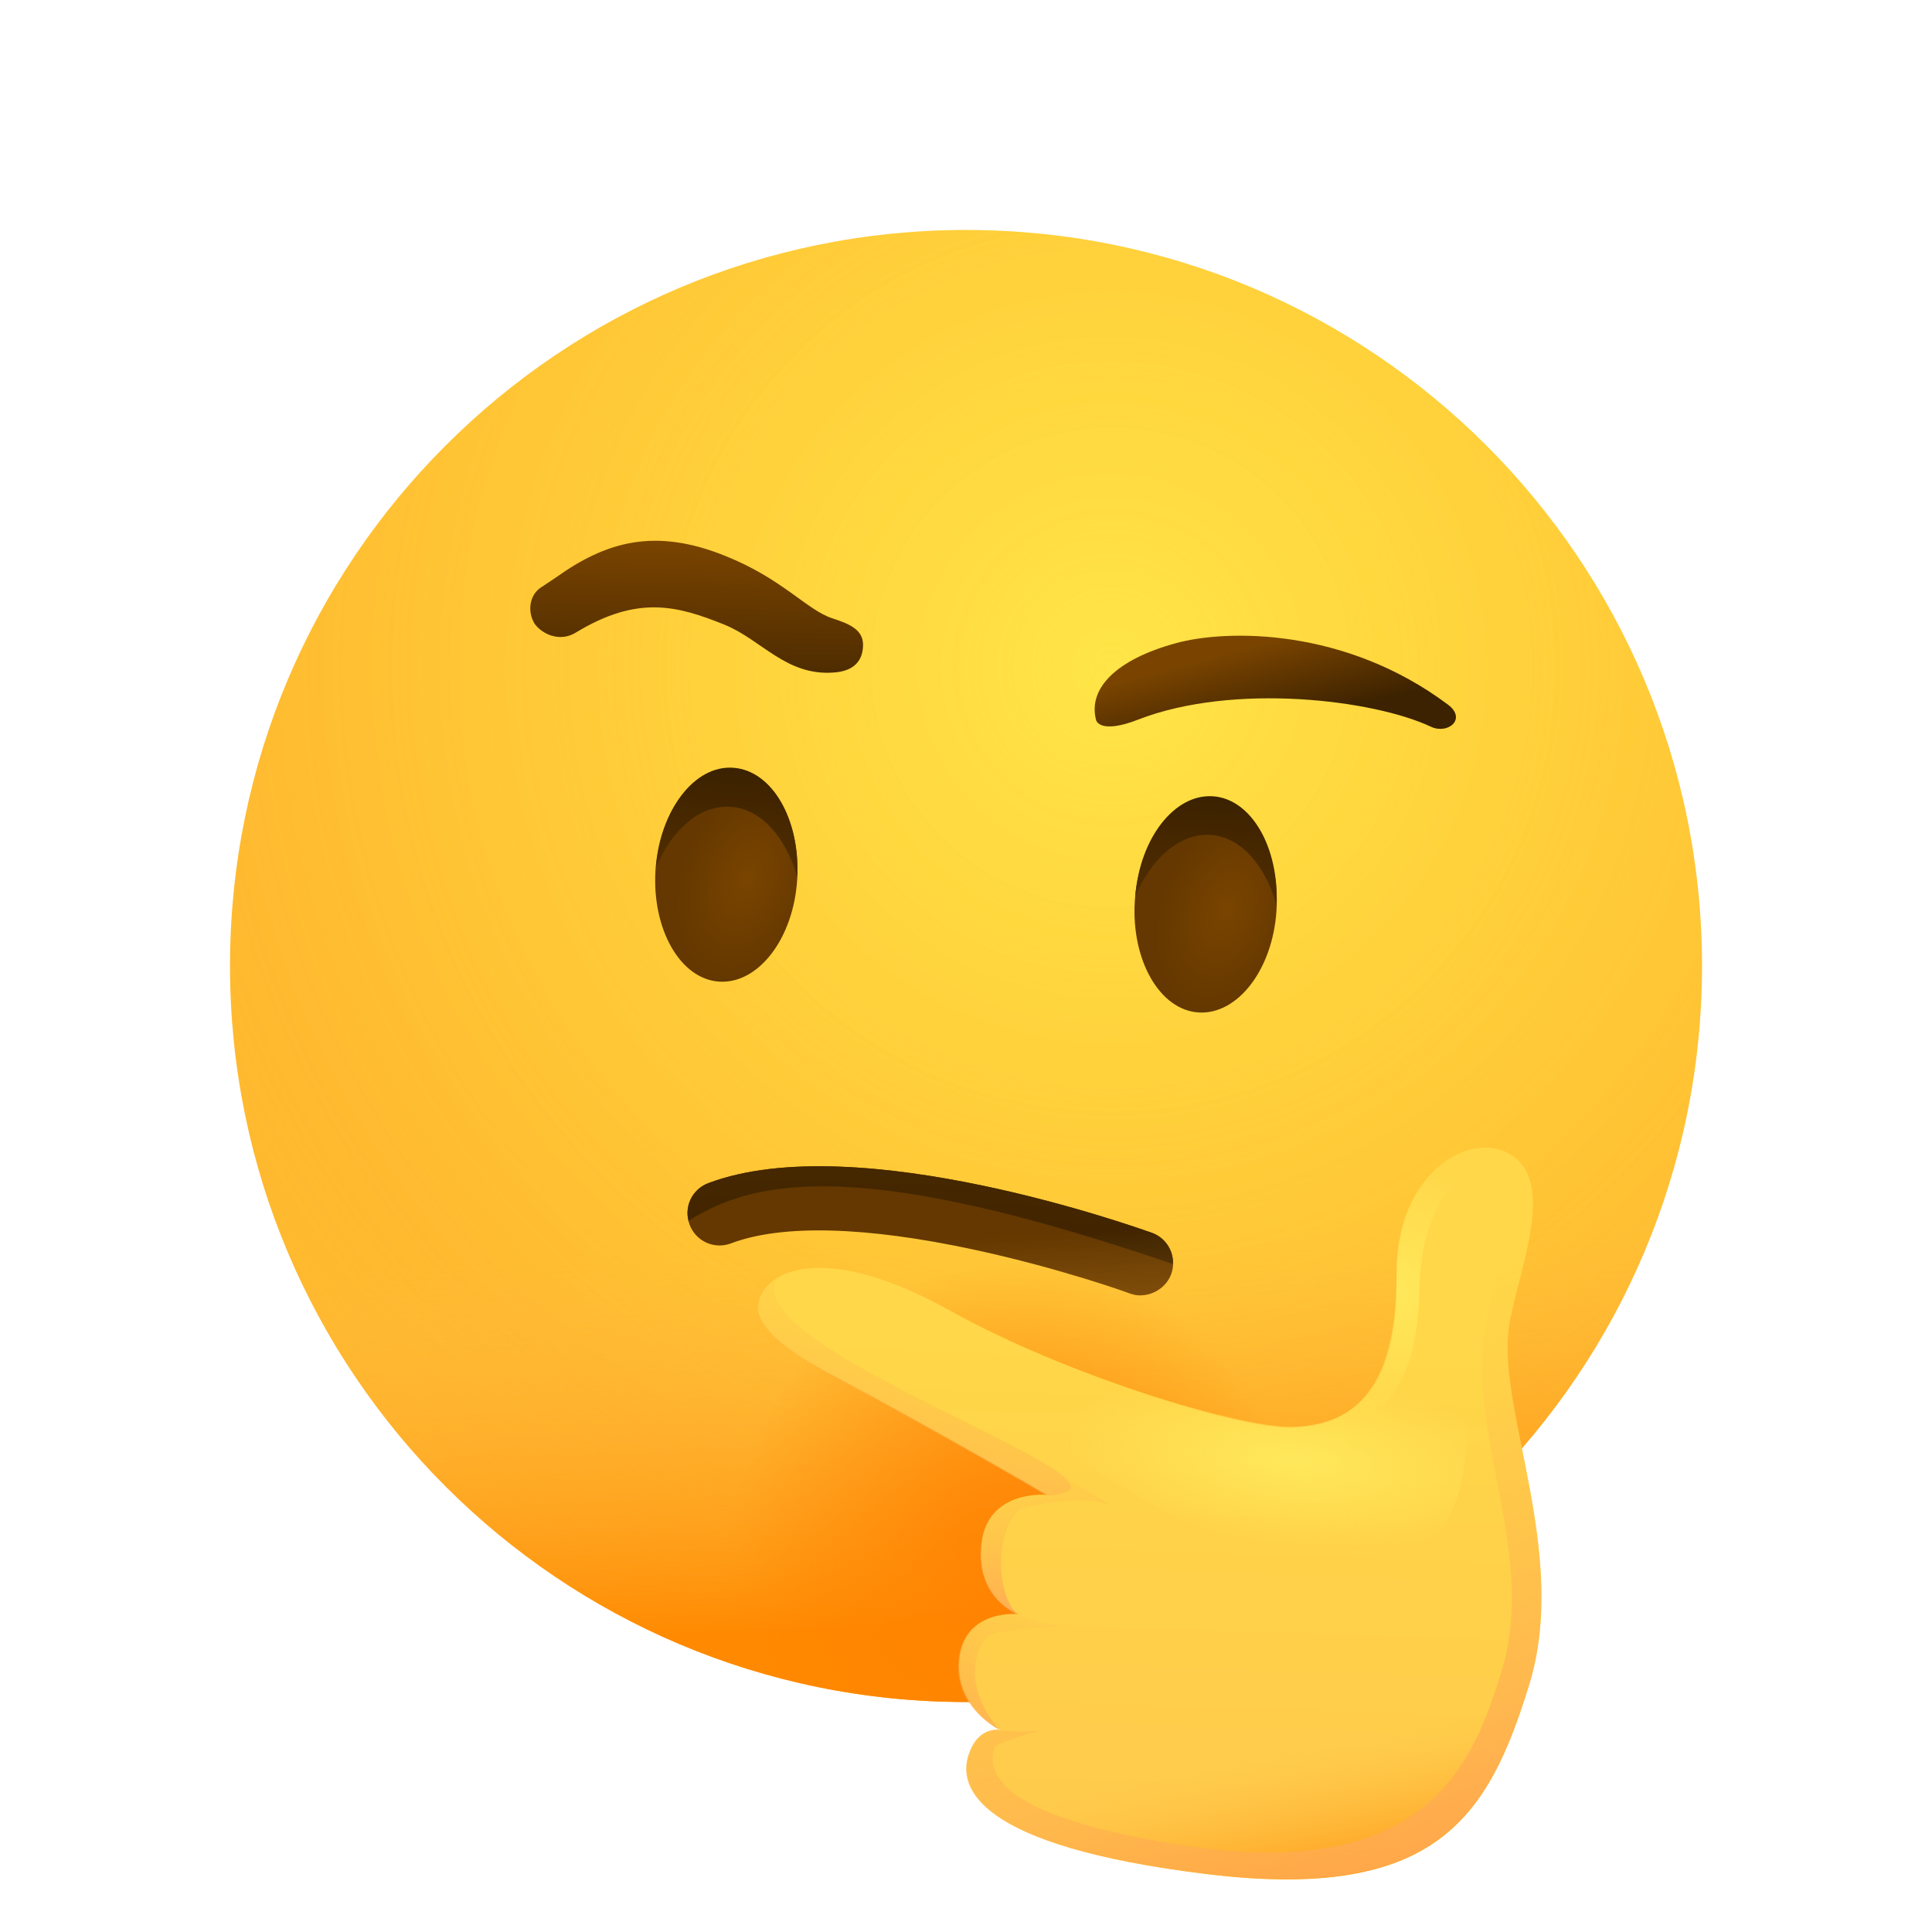
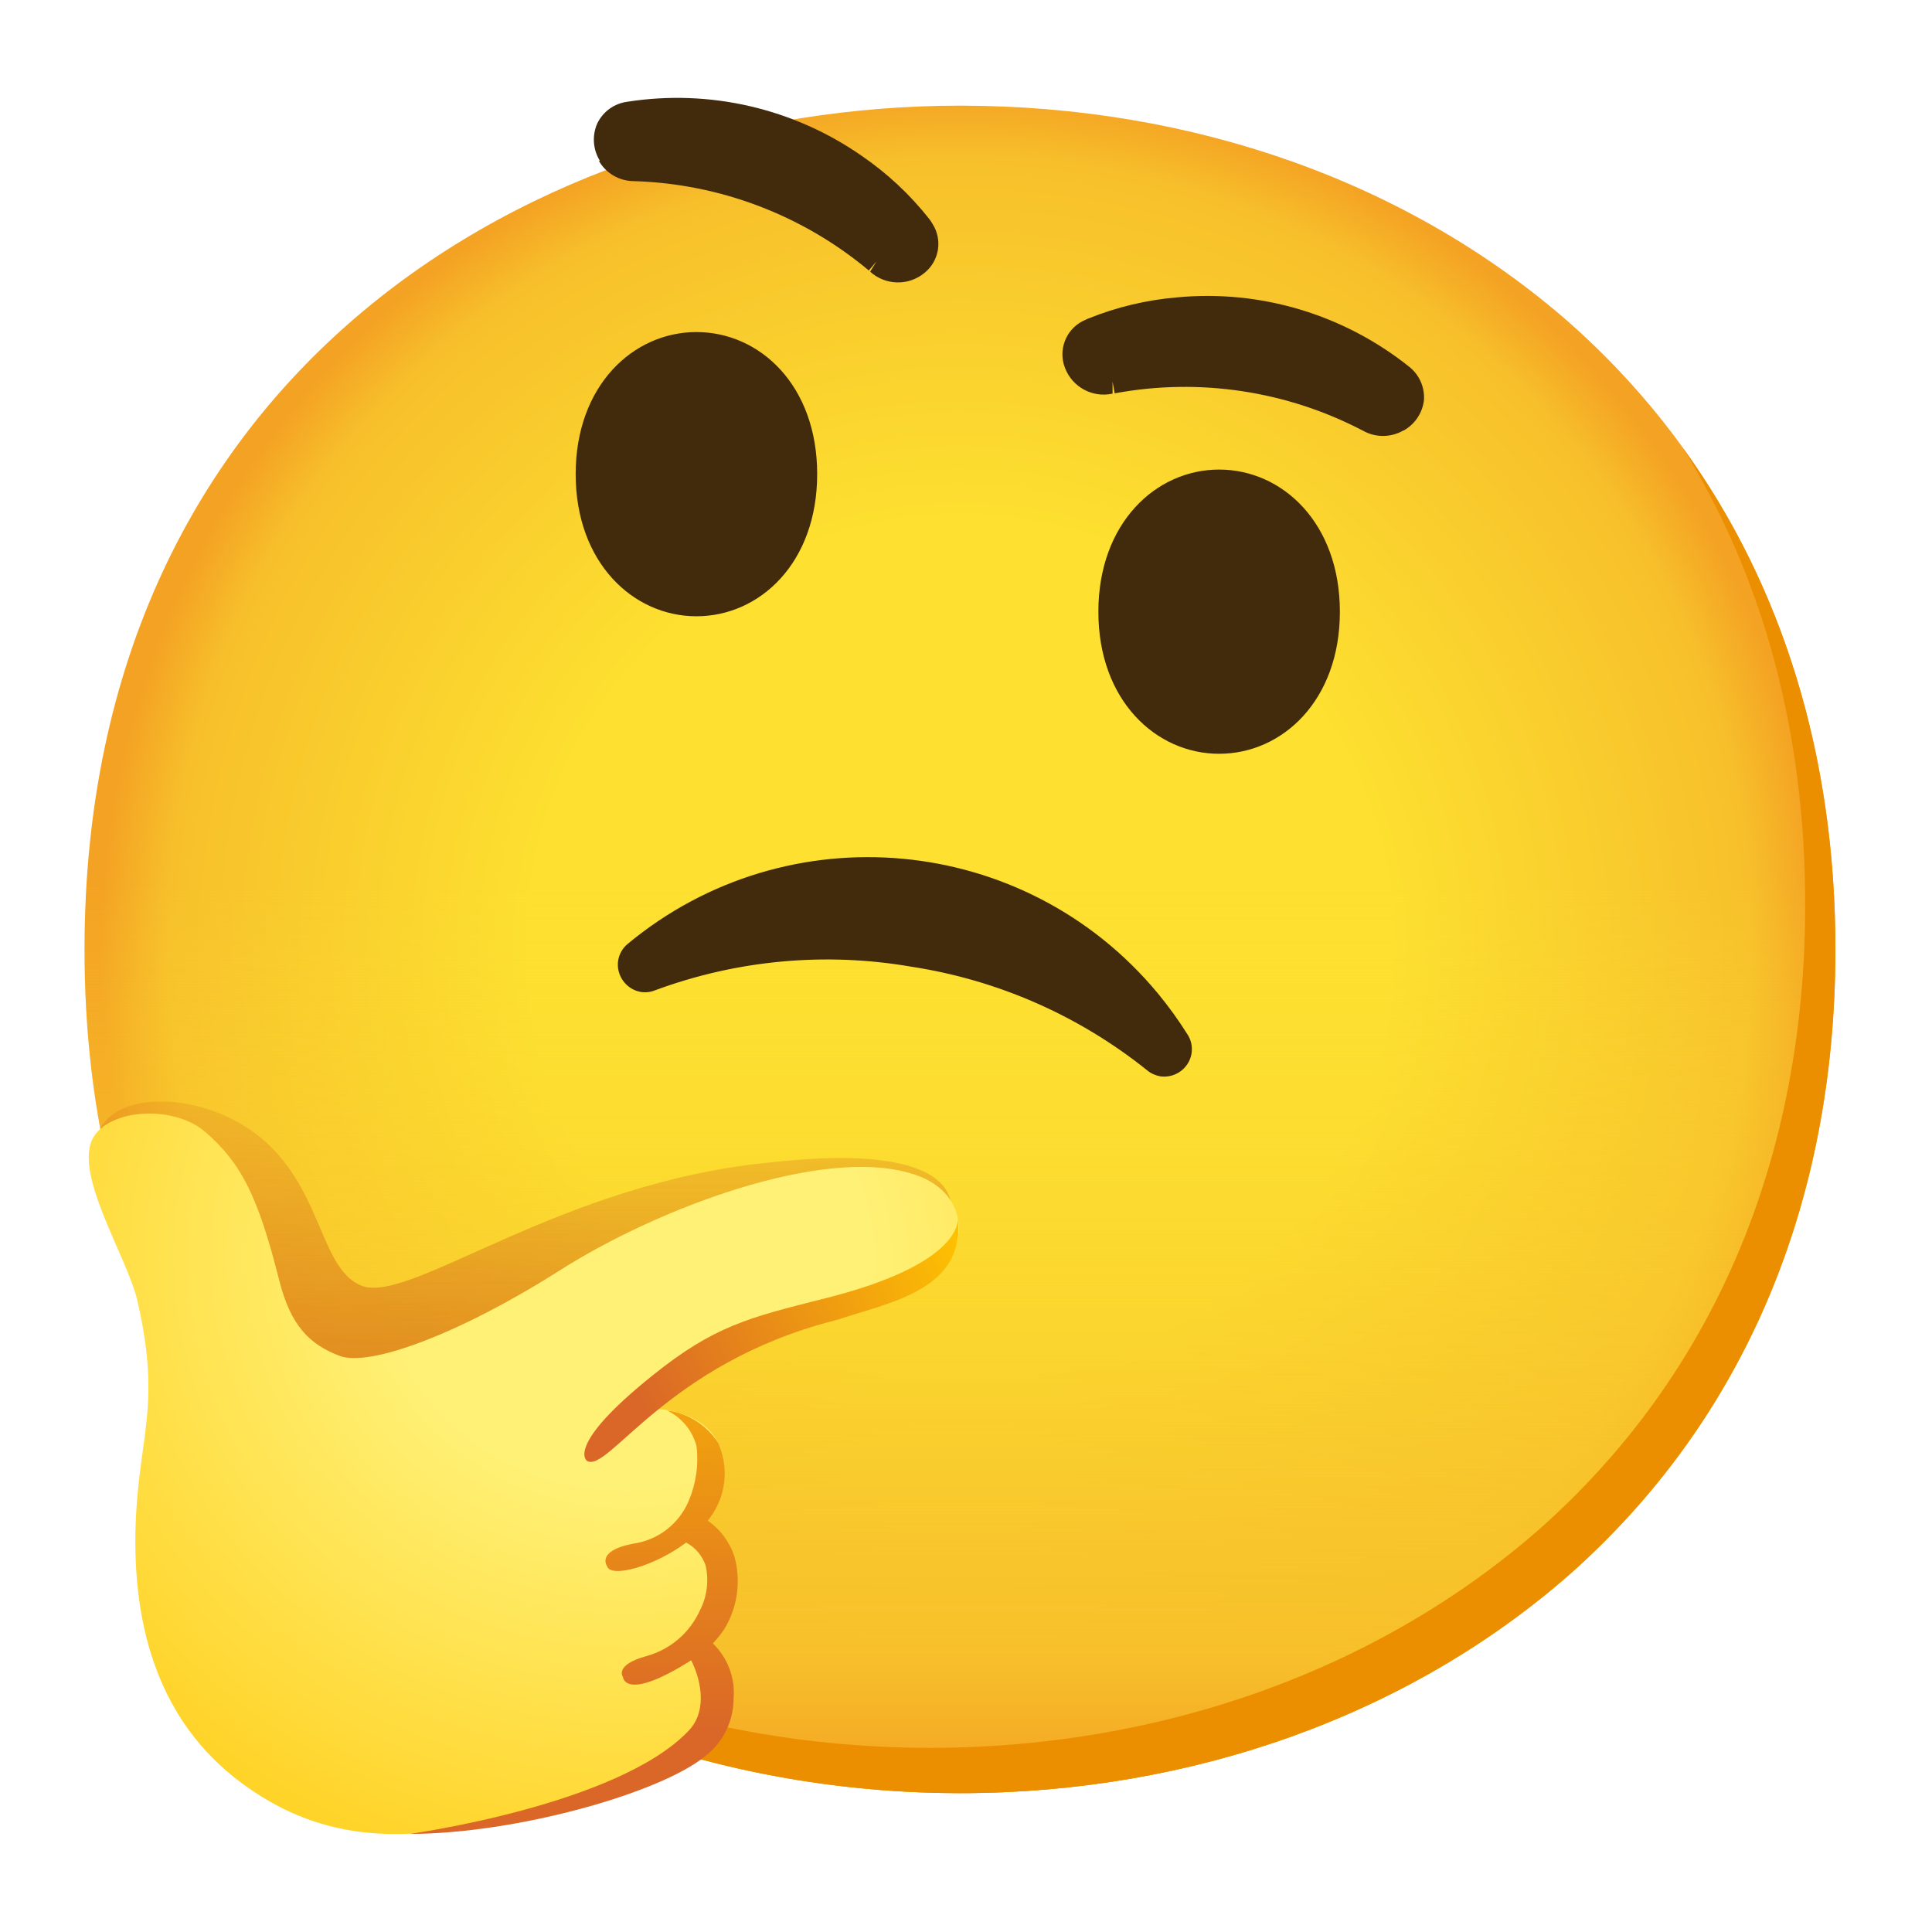
- <svg xmlns="http://www.w3.org/2000/svg" width="80" height="80" fill="none">
-   <path d="M40 70.476c16.831 0 30.476-13.645 30.476-30.476S56.831 9.524 40 9.524 9.524 23.169 9.524 40 23.169 70.476 40 70.476z" fill="url(#prefix__paint0_radial)" />
-   <path opacity=".5" d="M40 70.476c16.831 0 30.476-13.645 30.476-30.476S56.831 9.524 40 9.524 9.524 23.169 9.524 40 23.169 70.476 40 70.476z" fill="url(#prefix__paint1_radial)" />
-   <path d="M46.99 37.314c-.152 2.438 1.029 4.515 2.648 4.61 1.619.095 3.066-1.79 3.219-4.229.152-2.438-1.029-4.514-2.648-4.61-1.619-.114-3.067 1.791-3.219 4.23z" fill="url(#prefix__paint2_radial)" />
-   <path d="M50.114 34.571c-1.257-.076-2.419.953-3.104 2.534.19-2.4 1.619-4.229 3.2-4.134 1.6.096 2.762 2.115 2.647 4.515-.457-1.658-1.485-2.839-2.743-2.915z" fill="url(#prefix__paint3_linear)" />
-   <path d="M27.143 36.038c-.153 2.438 1.028 4.514 2.647 4.61 1.62.095 3.067-1.79 3.22-4.229.152-2.438-1.03-4.514-2.648-4.61-1.62-.095-3.067 1.79-3.22 4.229z" fill="url(#prefix__paint4_radial)" />
-   <path d="M30.248 33.41c1.257.076 2.286 1.238 2.762 2.895.114-2.4-1.048-4.4-2.648-4.514-1.6-.115-3.01 1.733-3.2 4.133.667-1.581 1.829-2.61 3.086-2.514z" fill="url(#prefix__paint5_linear)" />
-   <path d="M34.457 25.6c-1.047-.343-2.038-1.619-4.4-2.571-2.952-1.2-4.971-.59-7.028.876-.19.133-.4.266-.629.419-.438.285-.571.914-.305 1.428.153.324.934.934 1.753.439 2.571-1.562 4.21-1.105 6.152-.324 1.543.628 2.552 2.133 4.533 1.98.8-.056 1.162-.457 1.2-1.047.058-.705-.514-.952-1.276-1.2z" fill="url(#prefix__paint6_linear)" />
-   <path d="M47.162 53.638c-.133 0-.247-.038-.38-.076-.02-.02-2.896-1.048-6.42-1.81-4.495-.971-7.98-1.066-10.095-.266a1.325 1.325 0 01-1.714-.781 1.325 1.325 0 01.78-1.715c6.172-2.324 17.867 1.886 18.363 2.057a1.343 1.343 0 01.8 1.715c-.21.552-.762.895-1.334.876z" fill="#643800" />
-   <path d="M48.571 52.343a1.316 1.316 0 00-.876-1.296c-.495-.17-12.19-4.38-18.362-2.057-.647.248-.99.915-.819 1.562 2.857-1.828 7.429-2.533 20.057 1.79z" fill="url(#prefix__paint7_linear)" />
-   <path d="M40 70.476c16.831 0 30.476-13.645 30.476-30.476S56.831 9.524 40 9.524 9.524 23.169 9.524 40 23.169 70.476 40 70.476z" fill="url(#prefix__paint8_linear)" />
-   <path d="M45.39 29.829c-.361-1.334.858-2.534 3.315-3.2 2.095-.572 6.99-.648 11.257 2.552.781.59 0 1.238-.705.914-2.38-1.123-8.171-1.828-12.114-.304-1.6.628-1.752.038-1.752.038z" fill="url(#prefix__paint9_linear)" />
-   <path d="M40 70.476c16.831 0 30.476-13.645 30.476-30.476S56.831 9.524 40 9.524 9.524 23.169 9.524 40 23.169 70.476 40 70.476z" fill="url(#prefix__paint10_radial)" />
-   <path d="M62.495 47.772c2.057 1.162.286 5.047-.019 7.219-.476 3.41 2.514 9.39.838 14.8-1.676 5.41-3.81 8.971-13.352 7.81-9.543-1.163-10.286-3.6-9.848-4.934.4-1.238 1.315-1.029 1.315-1.029s-1.943-.952-1.696-2.99c.248-2.038 2.438-1.81 2.438-1.81s-1.79-.666-1.523-2.933c.266-2.267 2.723-2 2.723-2s-4.19-2.457-9.01-5.029c-3.409-1.81-3.2-2.819-2.666-3.542.534-.724 2.705-1.81 7.638.933 4.934 2.743 12 4.857 14.172 4.819 2.171-.057 4.4-1.143 4.362-6.324-.057-4.19 2.952-5.943 4.628-4.99z" fill="url(#prefix__paint11_linear)" />
-   <path d="M43.334 61.924s-4.191-2.457-9.01-5.029c-3.41-1.81-3.2-2.819-2.667-3.543.096-.133.267-.285.496-.38-1.677 2.952 16.609 8.723 11.18 8.952z" fill="url(#prefix__paint12_linear)" />
-   <path d="M53.467 59.086c2.171-.057 4.4-1.143 4.362-6.324-.038-4.21 2.99-5.943 4.648-5.01.133.077.247.153.342.248-2.552-.095-3.98 2.229-4.038 5.276-.057 3.01-.8 6.838-6.095 5.772.305.038.572.057.781.038z" fill="url(#prefix__paint13_radial)" />
-   <path d="M39.695 68.819c3.124.971 5.886 3.181 9.848 3.714 3.505.477 9.905-.323 14.057-3.962-.076.4-.171.8-.285 1.22-1.677 5.409-3.81 8.97-13.353 7.809-9.543-1.162-10.286-3.6-9.848-4.933.4-1.238 1.315-1.029 1.315-1.029s-1.848-.914-1.734-2.819z" fill="url(#prefix__paint14_linear)" />
-   <path d="M31.619 53.429c.02-.02.038-.038.038-.057.533-.724 2.705-1.81 7.638.933 4.933 2.743 12 4.857 14.172 4.819 2.171-.057 4.4-1.143 4.361-6.324 0-1.295.267-2.343.705-3.162 1.105-.114 1.962.495 2.057 2.857.267 6.286 1.181 12.515-4.476 12.229-10.324-.533-14.171-8.629-24.495-11.295z" fill="url(#prefix__paint15_radial)" />
-   <path d="M42.134 66.838s.952.381 1.866.534c-.59-.038-1.885.114-2.685.228a.862.862 0 00-.629.42c-1.01 1.809.705 3.618.705 3.618s-1.943-.952-1.695-2.99c.247-2.02 2.438-1.81 2.438-1.81z" fill="url(#prefix__paint16_linear)" />
-   <path d="M40.096 72.667c.324-1.01 1.01-1.048 1.238-1.048l.076.02s.838.133 1.752 0c-.704.17-1.562.456-1.962.666-.61 1.676 1.696 3.18 7.848 4.114 10.171 1.562 11.981-3.58 13.086-7.085 1.619-5.067-1.543-9.943-.572-14.667.42-2.038 1.296-5.2 1.086-6.8 1.81 1.276.152 5.01-.171 7.105-.515 3.257 2.514 9.39.838 14.8-1.676 5.41-3.81 8.971-13.353 7.81C40.4 76.437 39.658 74 40.096 72.666z" fill="url(#prefix__paint17_linear)" />
-   <path d="M43.182 71.638h-.038c.057-.019.133-.038.19-.057l-.152.057z" fill="url(#prefix__paint18_linear)" />
-   <path d="M42.553 61.962c.057-.019.133-.019.19-.019H43.353s-.172-.095-.495-.286c.4-.476.61-.933.61-.933L46 62.343c-.952-.438-2.857-.095-3.752.114-1.18 1.143-.914 3.753-.095 4.4 0 0-1.79-.666-1.524-2.933.152-1.429 1.181-1.848 1.924-1.962z" fill="url(#prefix__paint19_linear)" />
-   <defs>
-     <linearGradient id="prefix__paint3_linear" x1="50.251" y1="33.048" x2="49.985" y2="37.175" gradientUnits="userSpaceOnUse">
-       <stop offset=".001" stop-color="#3C2200" />
-       <stop offset="1" stop-color="#512D00" />
-     </linearGradient>
-     <linearGradient id="prefix__paint5_linear" x1="30.371" y1="31.878" x2="30.105" y2="36.005" gradientUnits="userSpaceOnUse">
-       <stop offset=".001" stop-color="#3C2200" />
-       <stop offset="1" stop-color="#512D00" />
-     </linearGradient>
-     <linearGradient id="prefix__paint6_linear" x1="28.758" y1="30.025" x2="28.948" y2="22.406" gradientUnits="userSpaceOnUse">
-       <stop offset=".001" stop-color="#3C2200" />
-       <stop offset="1" stop-color="#7A4400" />
-     </linearGradient>
-     <linearGradient id="prefix__paint7_linear" x1="38.409" y1="54.602" x2="38.833" y2="41.143" gradientUnits="userSpaceOnUse">
-       <stop offset=".001" stop-color="#3C2200" />
-       <stop offset="1" stop-color="#512D00" />
-     </linearGradient>
-     <linearGradient id="prefix__paint8_linear" x1="39.78" y1="35.727" x2="41.399" y2="67.156" gradientUnits="userSpaceOnUse">
-       <stop offset=".494" stop-color="#FFBC47" stop-opacity="0" />
-       <stop offset="1" stop-color="#FF8900" />
-     </linearGradient>
-     <linearGradient id="prefix__paint9_linear" x1="52.953" y1="30.155" x2="52.016" y2="26.681" gradientUnits="userSpaceOnUse">
-       <stop offset=".001" stop-color="#3C2200" />
-       <stop offset="1" stop-color="#7A4400" />
-     </linearGradient>
-     <linearGradient id="prefix__paint11_linear" x1="47.135" y1="74.591" x2="47.758" y2="55.463" gradientUnits="userSpaceOnUse">
-       <stop offset=".001" stop-color="#FFCB4B" />
-       <stop offset="1" stop-color="#FFD748" />
-     </linearGradient>
-     <linearGradient id="prefix__paint12_linear" x1="39.222" y1="52.547" x2="35.412" y2="67.214" gradientUnits="userSpaceOnUse">
-       <stop stop-color="#FFBC47" stop-opacity="0" />
-       <stop offset="1" stop-color="#FFA754" />
-     </linearGradient>
-     <linearGradient id="prefix__paint14_linear" x1="50.881" y1="66.385" x2="53.454" y2="79.315" gradientUnits="userSpaceOnUse">
-       <stop offset=".494" stop-color="#FFBC47" stop-opacity="0" />
-       <stop offset="1" stop-color="#FF8900" />
-     </linearGradient>
-     <linearGradient id="prefix__paint16_linear" x1="42.676" y1="65.976" x2="39.486" y2="73.404" gradientUnits="userSpaceOnUse">
-       <stop stop-color="#FFBC47" stop-opacity="0" />
-       <stop offset="1" stop-color="#FFA754" />
-     </linearGradient>
-     <linearGradient id="prefix__paint17_linear" x1="49.932" y1="56.631" x2="58.884" y2="80.25" gradientUnits="userSpaceOnUse">
-       <stop stop-color="#FFBC47" stop-opacity="0" />
-       <stop offset="1" stop-color="#FFA754" />
-     </linearGradient>
-     <linearGradient id="prefix__paint18_linear" x1="36.072" y1="66.811" x2="55.276" y2="79.751" gradientUnits="userSpaceOnUse">
-       <stop stop-color="#FFBC47" stop-opacity="0" />
-       <stop offset="1" stop-color="#FFA754" />
-     </linearGradient>
-     <linearGradient id="prefix__paint19_linear" x1="42.747" y1="60.779" x2="44.003" y2="67.09" gradientUnits="userSpaceOnUse">
-       <stop stop-color="#FFBC47" stop-opacity="0" />
-       <stop offset="1" stop-color="#FFA754" />
-     </linearGradient>
-     <radialGradient id="prefix__paint0_radial" cx="0" cy="0" r="1" gradientUnits="userSpaceOnUse" gradientTransform="rotate(180 22.998 13.825) scale(36.7656)">
-       <stop stop-color="#FFE030" />
-       <stop offset="1" stop-color="#FFB92E" />
-     </radialGradient>
-     <radialGradient id="prefix__paint1_radial" cx="0" cy="0" r="1" gradientUnits="userSpaceOnUse" gradientTransform="rotate(180 22.998 13.825) scale(43.6362)">
-       <stop stop-color="#FFEA5F" />
-       <stop offset="1" stop-color="#FFBC47" stop-opacity="0" />
-     </radialGradient>
-     <radialGradient id="prefix__paint2_radial" cx="0" cy="0" r="1" gradientUnits="userSpaceOnUse" gradientTransform="matrix(-1.46052 4.05054 -2.62063 -.94493 50.809 37.656)">
-       <stop offset=".001" stop-color="#7A4400" />
-       <stop offset="1" stop-color="#643800" />
-     </radialGradient>
-     <radialGradient id="prefix__paint4_radial" cx="0" cy="0" r="1" gradientUnits="userSpaceOnUse" gradientTransform="matrix(-1.46052 4.05054 -2.62063 -.94493 30.95 36.377)">
-       <stop offset=".001" stop-color="#7A4400" />
-       <stop offset="1" stop-color="#643800" />
-     </radialGradient>
-     <radialGradient id="prefix__paint10_radial" cx="0" cy="0" r="1" gradientUnits="userSpaceOnUse" gradientTransform="translate(42.02 64.03) scale(11.7924)">
-       <stop offset=".184" stop-color="#FF8000" stop-opacity=".75" />
-       <stop offset=".995" stop-color="#FF8000" stop-opacity="0" />
-     </radialGradient>
-     <radialGradient id="prefix__paint13_radial" cx="0" cy="0" r="1" gradientUnits="userSpaceOnUse" gradientTransform="rotate(-173.079 30.516 24.968) scale(5.40836)">
-       <stop stop-color="#FFE85B" />
-       <stop offset="1" stop-color="#FFE85B" stop-opacity="0" />
-     </radialGradient>
-     <radialGradient id="prefix__paint15_radial" cx="0" cy="0" r="1" gradientUnits="userSpaceOnUse" gradientTransform="matrix(-9.5724 -.94702 .34566 -3.49394 53.59 60.477)">
-       <stop stop-color="#FFE85B" />
-       <stop offset="1" stop-color="#FFE85B" stop-opacity="0" />
-     </radialGradient>
-   </defs>
+ <svg xmlns="http://www.w3.org/2000/svg" xmlns:xlink="http://www.w3.org/1999/xlink" viewBox="0 0 128 128">
+   <radialGradient id="prefix__b" cx="63.6" cy="62.9" gradientUnits="userSpaceOnUse" r="56.96">
+     <stop offset=".5" stop-color="#fde030" />
+     <stop offset=".92" stop-color="#f7c02b" />
+     <stop offset="1" stop-color="#f4a223" />
+   </radialGradient>
+   <linearGradient id="prefix__c" gradientUnits="userSpaceOnUse" x1="63.6" x2="63.6" y1="118.8" y2="7">
+     <stop offset="0" stop-color="#f4a223" />
+     <stop offset=".08" stop-color="#f7c02b" />
+     <stop offset=".54" stop-color="#fde030" stop-opacity="0" />
+   </linearGradient>
+   <linearGradient id="prefix__d" gradientTransform="matrix(1 0 0 -1 0 130)" gradientUnits="userSpaceOnUse" x1="34.973" x2="34.723" y1="23.59" y2="56.97">
+     <stop offset="0" stop-color="#bf360c" />
+     <stop offset="1" stop-color="#bf360c" stop-opacity=".2" />
+   </linearGradient>
+   <radialGradient id="prefix__e" cx="41.45" cy="25.222" gradientTransform="matrix(1 0 0 -.94 0 107.02)" gradientUnits="userSpaceOnUse" r="59.21">
+     <stop offset=".27" stop-color="#fff176" />
+     <stop offset="1" stop-color="#ffc400" />
+   </radialGradient>
+   <linearGradient id="prefix__a">
+     <stop offset=".13" stop-color="#da6727" />
+     <stop offset="1" stop-color="#ffc400" />
+   </linearGradient>
+   <linearGradient id="prefix__f" gradientTransform="matrix(1 0 0 -1 0 130)" gradientUnits="userSpaceOnUse" x1="39.281" x2="64.471" xlink:href="#prefix__a" y1="35.367" y2="47.877" />
+   <linearGradient id="prefix__g" gradientTransform="matrix(1 0 0 -1 0 130)" gradientUnits="userSpaceOnUse" x1="37.979" x2="38.189" xlink:href="#prefix__a" y1="10.53" y2="48.5" />
+   <path d="M63.6 118.8c-27.9 0-58-17.5-58-55.9S35.7 7 63.6 7c15.5 0 29.8 5.1 40.4 14.4 11.5 10.2 17.6 24.6 17.6 41.5s-6.1 31.2-17.6 41.4c-10.6 9.3-25 14.5-40.4 14.5z" fill="url(#prefix__b)" />
+   <path d="M63.6 118.8c-27.9 0-58-17.5-58-55.9S35.7 7 63.6 7c15.5 0 29.8 5.1 40.4 14.4 11.5 10.2 17.6 24.6 17.6 41.5s-6.1 31.2-17.6 41.4c-10.6 9.3-25 14.5-40.4 14.5z" fill="url(#prefix__c)" />
+   <path d="M111.49 29.67c5.33 8.6 8.11 18.84 8.11 30.23 0 16.9-6.1 31.2-17.6 41.4-10.6 9.3-25 14.5-40.4 14.5-18.06 0-37-7.35-48.18-22.94 10.76 17.66 31 25.94 50.18 25.94 15.4 0 29.8-5.2 40.4-14.5 11.5-10.2 17.6-24.5 17.6-41.4 0-12.74-3.47-24.06-10.11-33.23z" fill="#eb8f00" />
+   <path d="M6.48 75.11c1-2.61 5.42-2.65 8.69-1.07 6.33 3.07 5.58 9.79 8.75 11.13S37.1 78.3 51.17 77c1.58-.15 10.91-1.32 11.83 2.6.36 1.55-2.28 1.85-2.28 1.85-5.72 2.12-11.54 4.28-16.66 7.63-5.81 3.79-10.89 9.15-17.64 10.73-2.63.61-5.6.52-7.74-1.11-2.66-2-3.25-5.67-4.22-8.86a29.168 29.168 0 00-5.36-10" fill="url(#prefix__d)" opacity=".66" />
+   <path d="M6.36 75.1c-1.82 2.21 2.05 8.08 2.74 11.07 1.66 7.22 0 9-.13 15.42-.11 7.06 2 13 7.38 16.79 5.06 3.59 10.63 4 18.43 1.7s13.07-3.41 13.47-7.25c.22-1.59-.62-3.15-2.08-3.83.78-.37 1.4-1 1.75-1.79 1.86-4.44-1.85-5.38-1.85-5.38.51-.61.94-1.28 1.28-2 1.11-2.21.93-5.21-2.27-6.19-1.47-.45-1.87-.21-1.87-.21 1.52-1.56 3.34-2.81 5.35-3.65 5.38-2.31 11.76-3.71 13.35-5.06 2.31-2 2.45-5.85-1.63-7C54.42 76 43.64 80 37.08 84.17S24.5 90.59 22.5 89.83s-3.24-2-4-5c-1.41-5.58-2.5-7.74-4.89-9.83-1.98-1.7-5.85-1.6-7.25.1z" fill="url(#prefix__e)" />
+   <path d="M38.88 96.78s-1.47-1 4.4-5.69c4-3.21 6.31-3.79 11.1-5 9.68-2.37 9.07-5.42 9.07-5.42.52 4.49-3.92 5.49-7.17 6.51-.34.1-.66.23-1 .31-11.13 2.84-15.02 10.18-16.4 9.29z" fill="url(#prefix__f)" />
+   <path d="M48 107.91c.87-1.44 1.11-3.19.65-4.81-.32-.95-.93-1.78-1.76-2.35.12-.16.24-.31.35-.49.89-1.39 1.02-3.14.35-4.65-.76-1.19-2-1.98-3.39-2.16.95.46 1.66 1.31 1.94 2.33.16 1.23-.02 2.49-.5 3.63a4.7 4.7 0 01-3.74 2.87c-2.42.48-1.68 1.48-1.68 1.48.21.8 3.07.06 5.24-1.56.61.32 1.07.87 1.29 1.52.23 1.01.09 2.08-.39 3a5.483 5.483 0 01-3.53 3c-2.15.59-1.56 1.38-1.56 1.38s.1 1.7 4.52-1.1c.52 1 1.21 3.23-.17 4.67-4.68 4.93-18.47 6.83-18.47 6.83 7 0 16.62-2.7 19.6-5.17a4.816 4.816 0 001.85-3.76c.13-1.37-.38-2.73-1.37-3.69.28-.3.54-.62.77-.97z" fill="url(#prefix__g)" />
+   <g fill="#422b0d">
+     <path d="M76.87 71.31c-.32-.06-.62-.19-.87-.4a32.924 32.924 0 00-15.6-6.86c-5.71-.99-11.57-.45-17 1.56-.3.12-.62.16-.94.11-.7-.12-1.27-.64-1.46-1.33-.19-.68.04-1.4.58-1.85 10.6-8.8 26.32-7.34 35.12 3.26.72.87 1.38 1.79 1.98 2.74.38.59.38 1.35 0 1.94-.39.61-1.1.93-1.81.83zM80.77 31.11c4.19 0 8 3.54 8 9.42s-3.81 9.41-8 9.41c-4.19 0-8-3.54-8-9.41s3.81-9.42 8-9.42zM46.14 22c-4.19 0-8 3.54-8 9.41s3.81 9.42 8 9.42c4.2 0 8-3.54 8-9.42s-3.8-9.41-8-9.41zM39.73 10.63c-.45-.74-.51-1.66-.16-2.45.38-.79 1.13-1.33 2-1.44 5.45-.85 11.01.44 15.53 3.59 1.69 1.16 3.19 2.56 4.46 4.17.08.1.15.21.22.33.68 1.06.45 2.46-.53 3.25a2.75 2.75 0 01-3.6-.08l.42-.68-.51.6A25.46 25.46 0 0042 12c-.95 0-1.83-.5-2.31-1.32zM93 28.52a2.65 2.65 0 001.34-2 2.59 2.59 0 00-1-2.24c-4.33-3.45-9.83-5.1-15.34-4.58-2.04.17-4.04.65-5.94 1.42l-.36.17c-1.11.59-1.6 1.92-1.14 3.09a2.743 2.743 0 003.15 1.7v-.8l.14.78c5.6-1.04 11.39-.17 16.44 2.47.83.47 1.84.47 2.67 0z" />
+   </g>
</svg>
